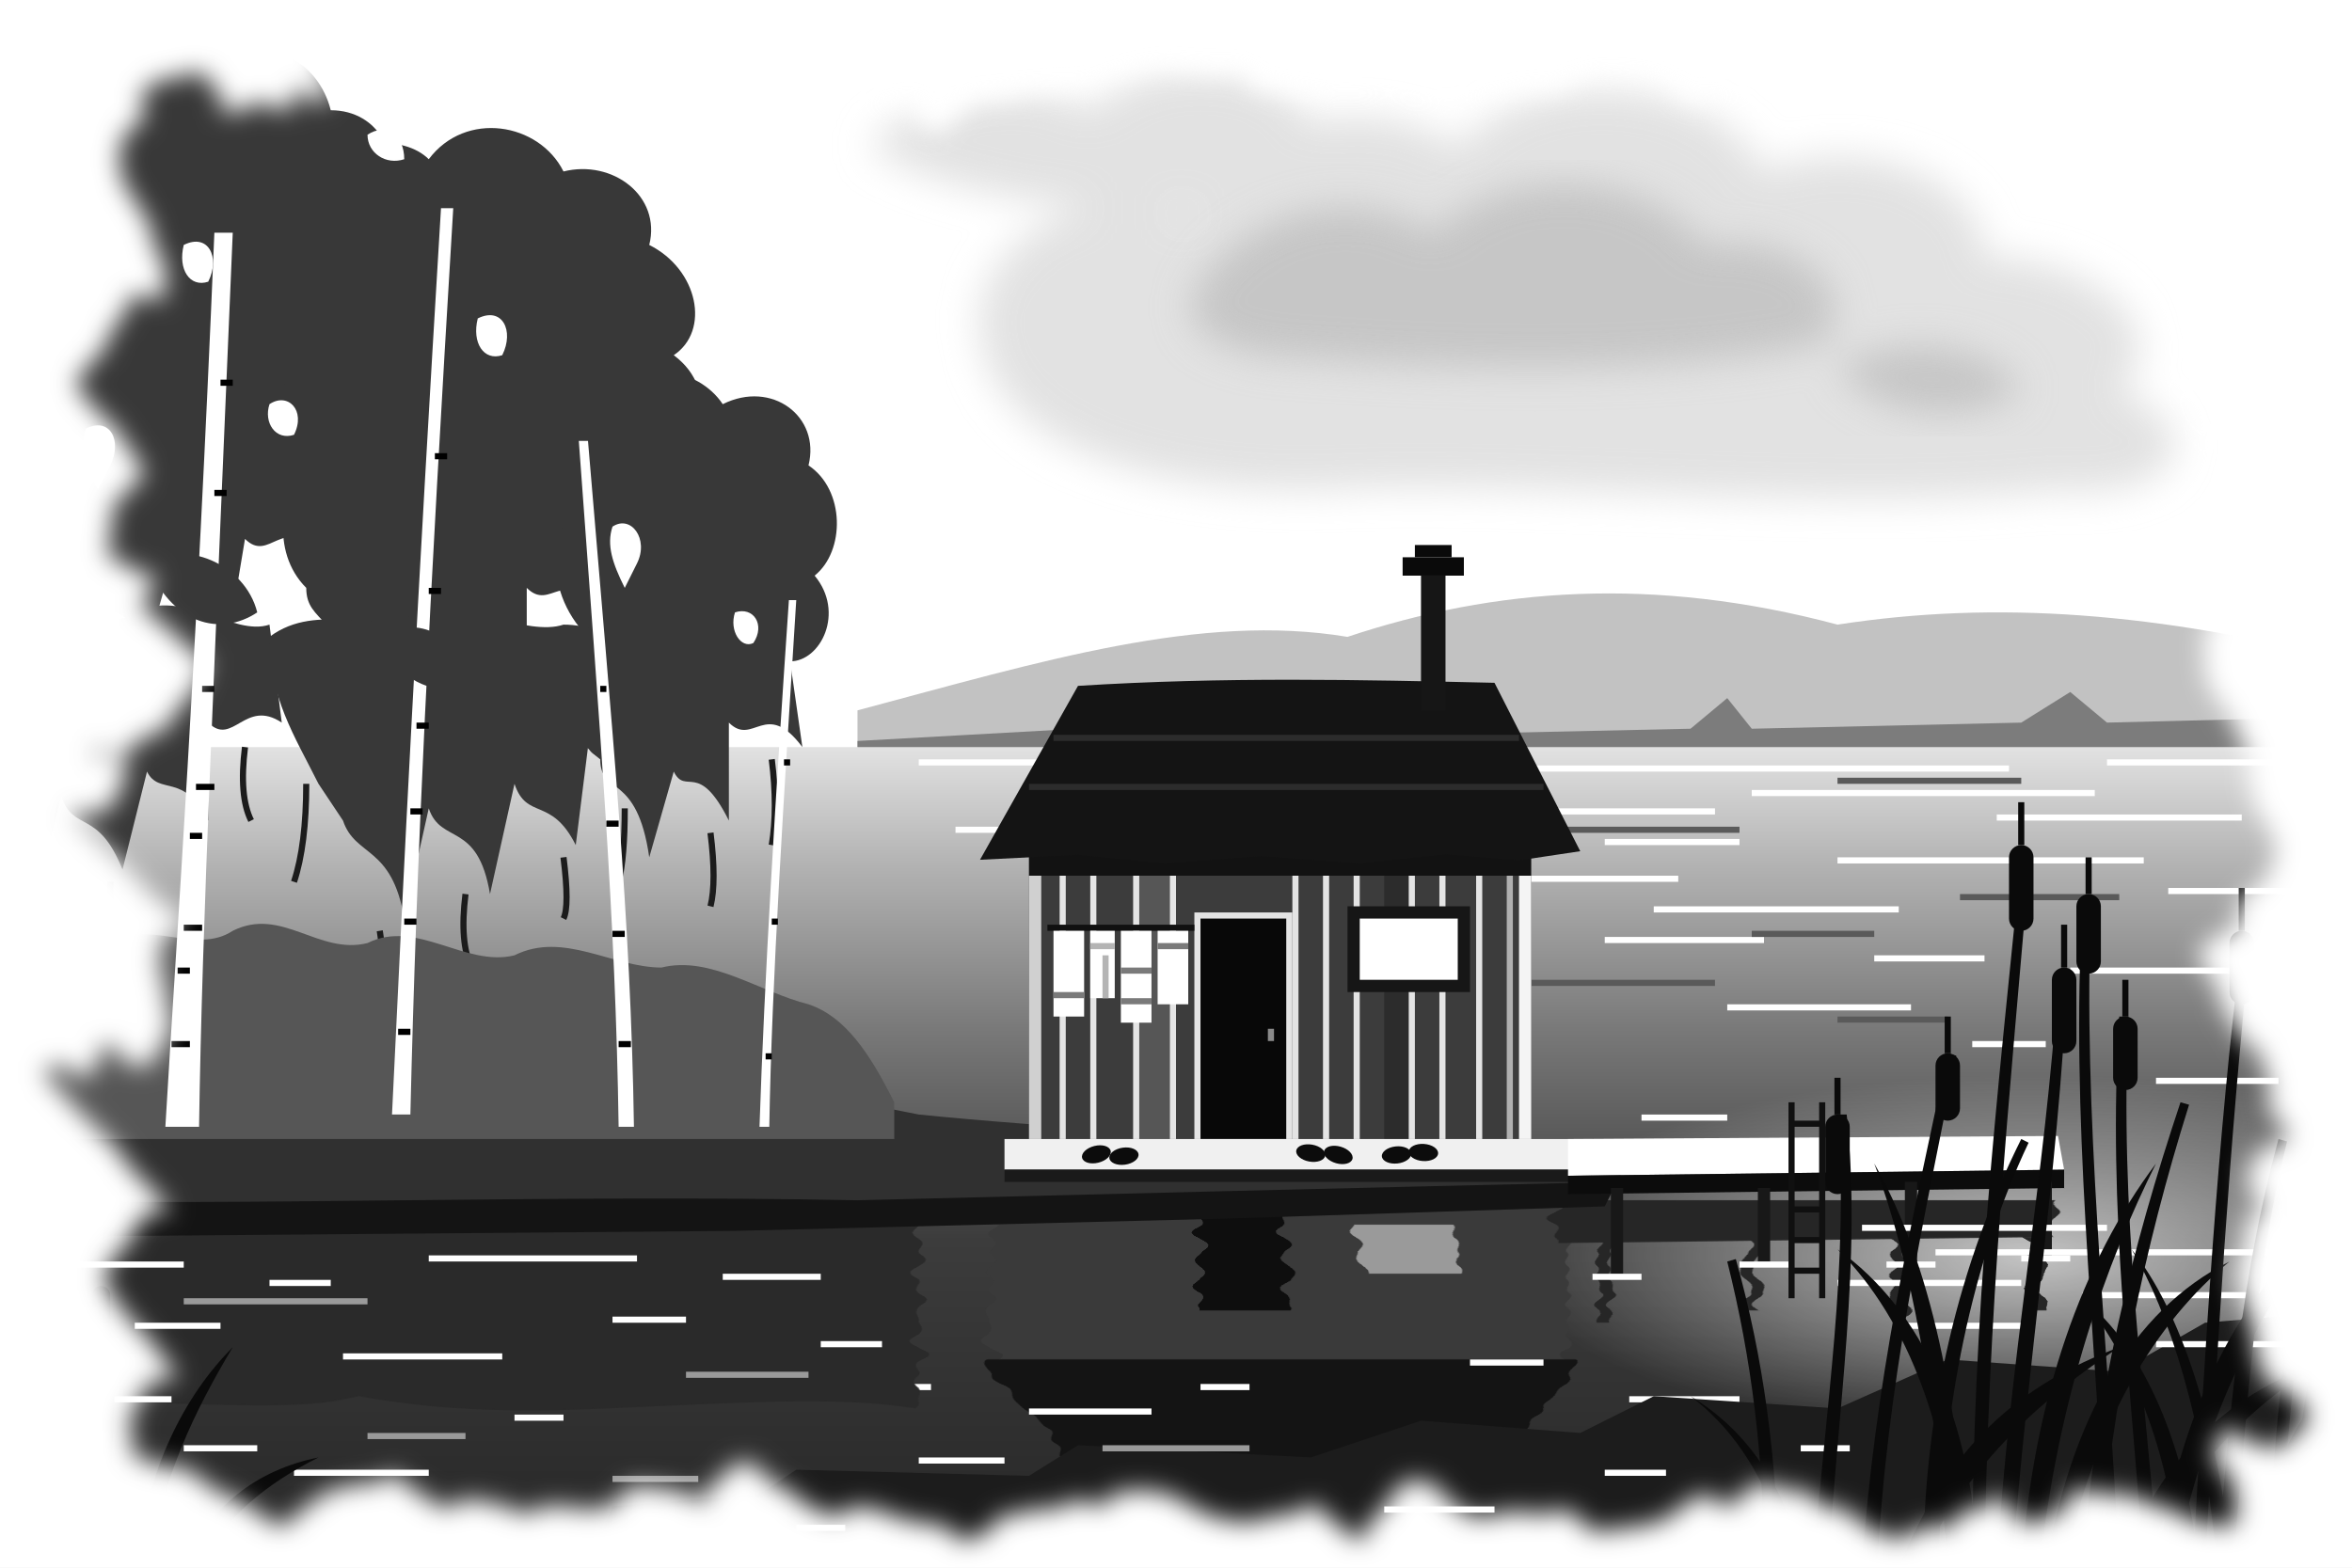
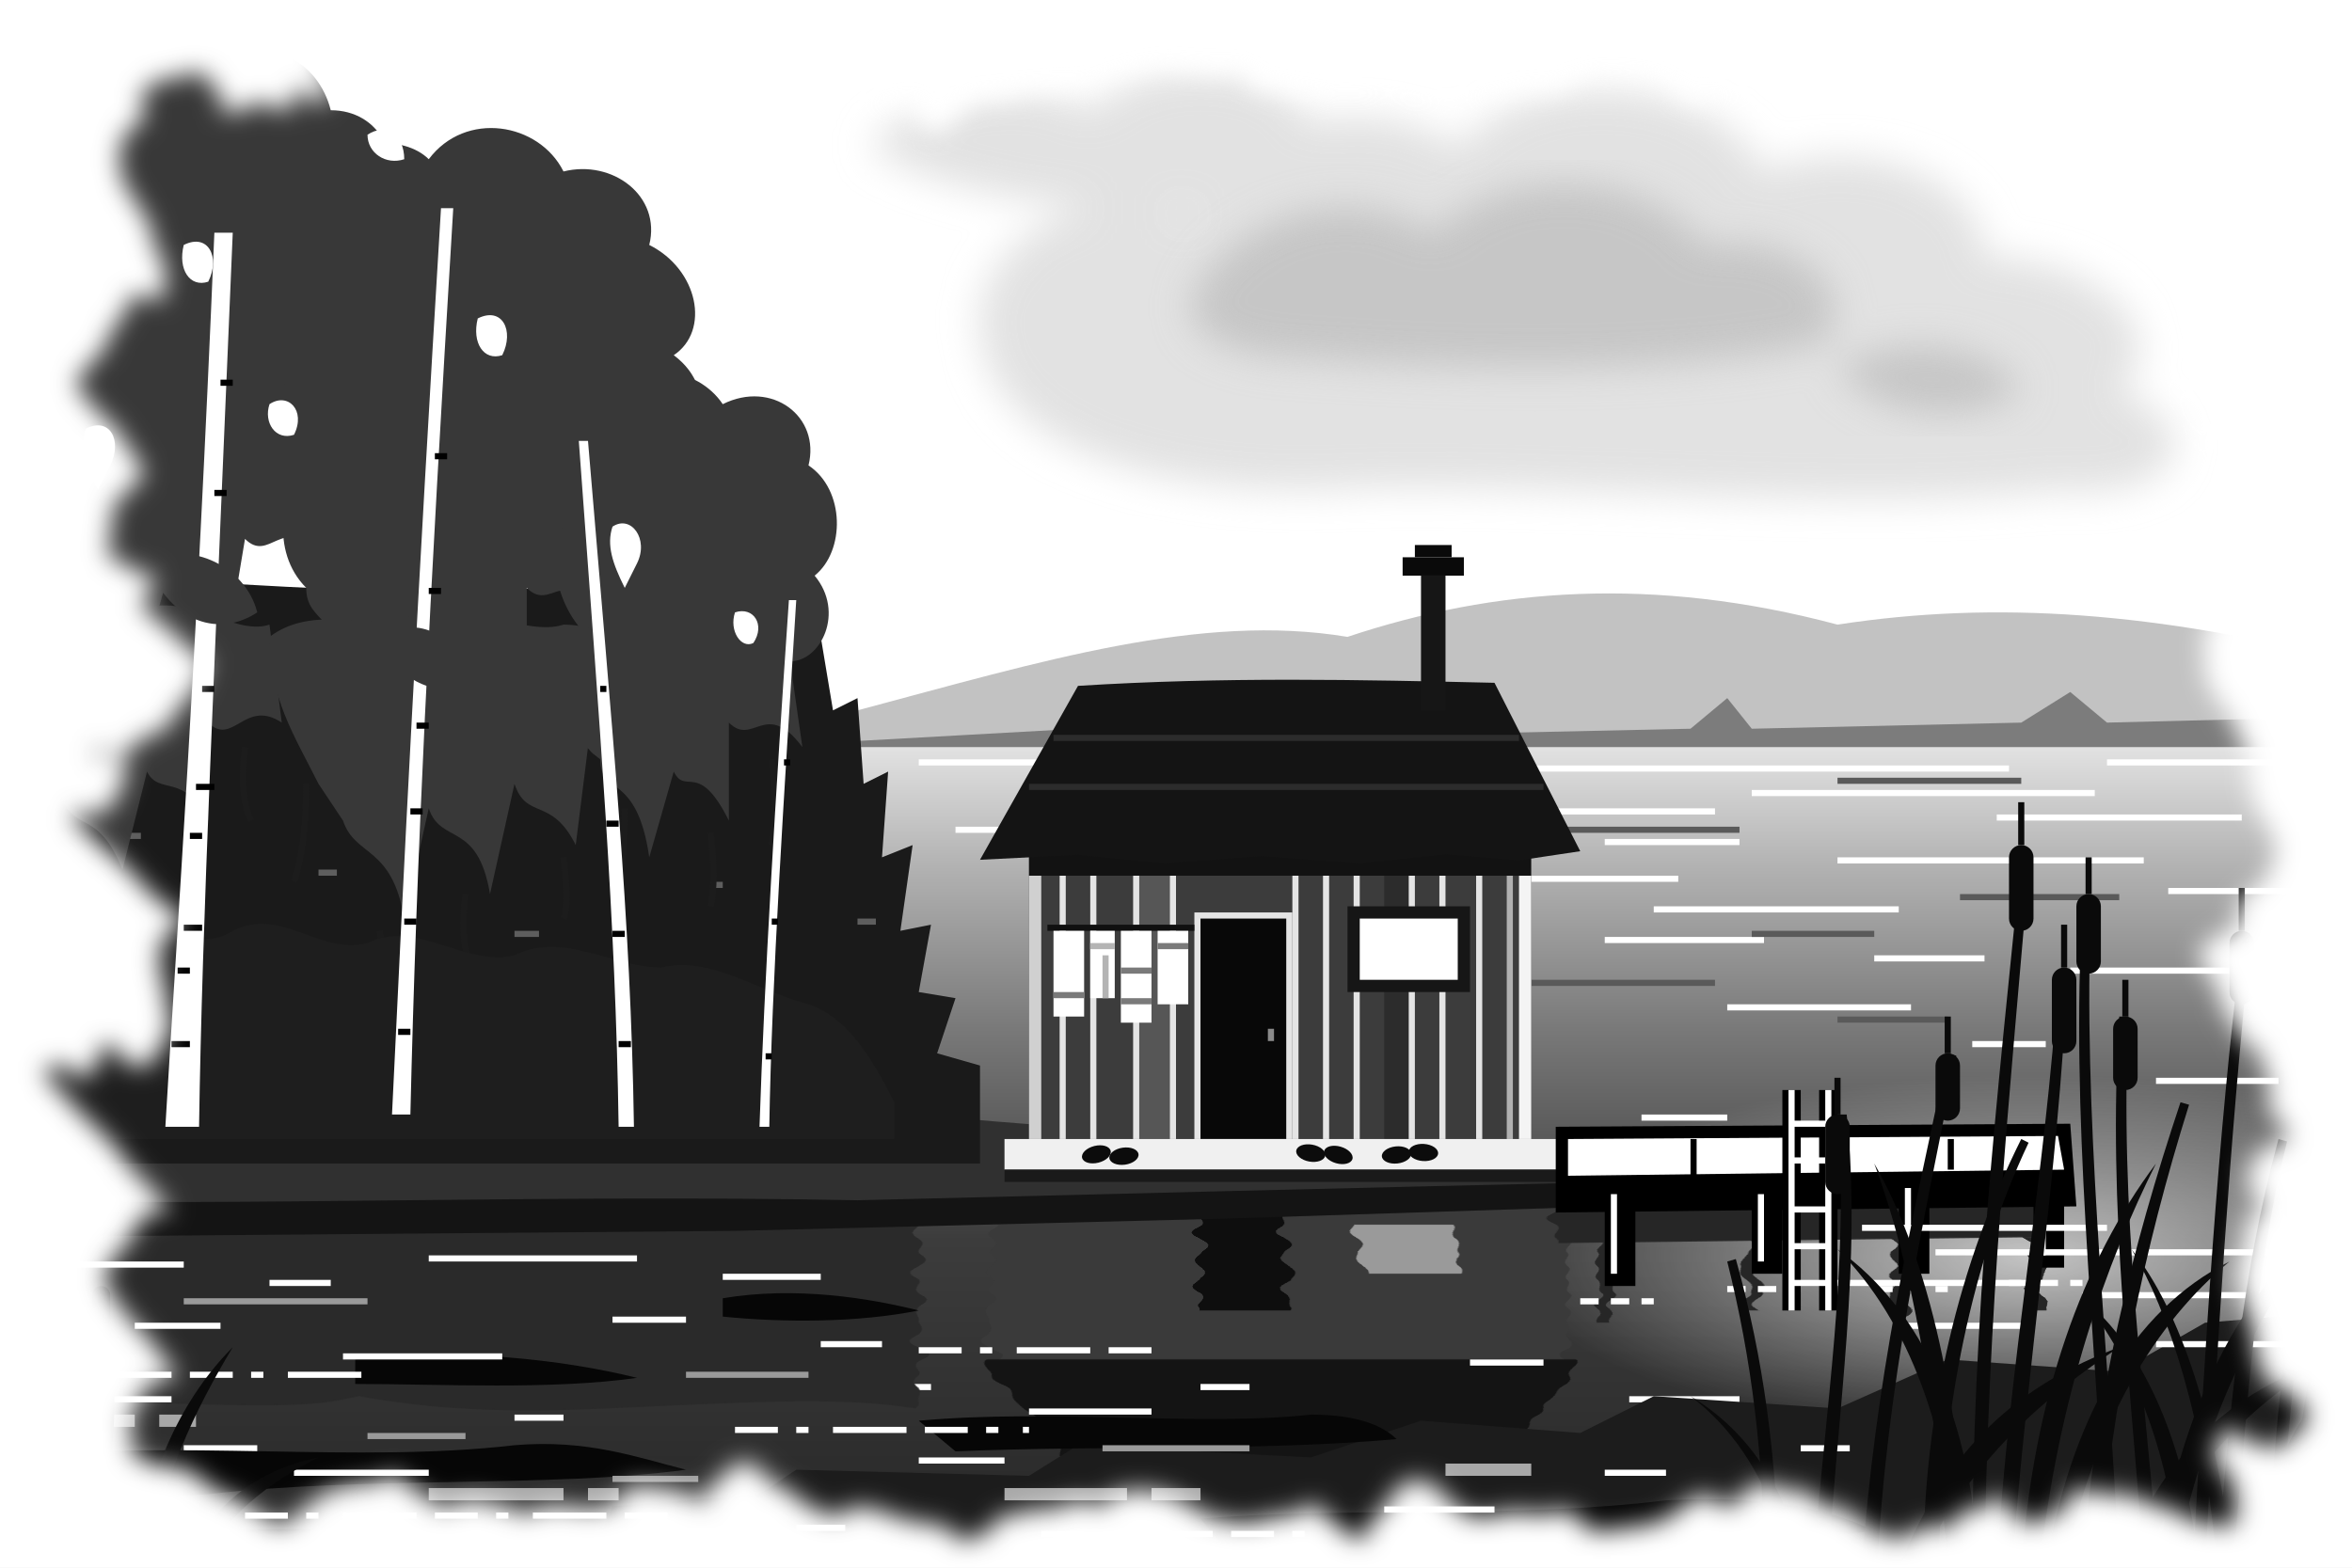
<svg xmlns="http://www.w3.org/2000/svg" width="384" height="256" viewBox="0 0 384 256">
  <defs>
    <linearGradient id="water" x1="0" y1="0" x2="0" y2="1">
      <stop offset="0" stop-color="#e2e2e2" />
      <stop offset="0.14" stop-color="#b4b4b4" />
      <stop offset="0.34" stop-color="#7a7a7a" />
      <stop offset="0.6" stop-color="#3c3c3c" />
      <stop offset="1" stop-color="#262626" />
    </linearGradient>
    <radialGradient id="glint" cx="0.86" cy="0.62" r="0.22">
      <stop offset="0" stop-color="#fff" stop-opacity="0.7" />
      <stop offset="1" stop-color="#fff" stop-opacity="0" />
    </radialGradient>
    <filter id="soft">
      <feGaussianBlur stdDeviation="3" />
    </filter>
    <filter id="wobble" x="-0.05" y="0" width="1.1" height="1">
      <feTurbulence type="fractalNoise" baseFrequency="0.02 0.45" numOctaves="1" seed="2" result="n" />
      <feColorMatrix in="n" type="matrix" values="1 0 0 0 0  0 0 0 0 0.5  0 0 1 0 0  0 0 0 0 1" result="x" />
      <feDisplacementMap in="SourceGraphic" in2="x" scale="7" xChannelSelector="R" yChannelSelector="G" />
    </filter>
    <filter id="ragged" filterUnits="userSpaceOnUse" x="0" y="0" width="384" height="256">
      <feTurbulence type="fractalNoise" baseFrequency="0.06" numOctaves="3" seed="5" result="n" />
      <feDisplacementMap in="SourceGraphic" in2="n" scale="18" />
      <feGaussianBlur stdDeviation="2" />
    </filter>
    <mask id="edge" maskUnits="userSpaceOnUse" x="0" y="0" width="384" height="256">
      <path filter="url(#ragged)" fill="#fff" d="M22 24 L34 14 L48 18 L60 8 L80 12 L96 6 L118 14 L134 10 L150 18 L190 12 L232 16 L262 10 L300 16 L336 12 L358 22 L362 40 L356 58 L368 80 L360 104 L370 132 L362 158 L372 184 L364 206 L372 228 L362 246 L340 242 L318 250 L290 244 L262 250 L232 244 L210 250 L180 242 L152 248 L120 242 L96 248 L70 240 L46 246 L24 240 L30 226 L18 210 L26 196 L12 180 L22 168 L30 150 L14 136 L20 120 L34 108 L18 94 L24 78 L12 62 L28 48 Z" />
    </mask>
  </defs>
  <rect width="384" height="256" fill="#fff" />
  <g mask="url(#edge)">
    <g fill="#e2e2e2" filter="url(#soft)">
      <path d="M160 50 C164 34 184 30 194 36 C200 20 224 14 238 24 C250 10 280 12 288 28 C302 22 324 28 324 42 C342 42 356 54 346 64 C362 70 356 82 336 80 C300 84 250 78 214 80 C186 80 158 72 160 50 Z" />
      <path d="M142 24 C150 14 170 12 178 18 C188 8 210 10 214 20 C226 18 236 26 228 32 C200 36 160 36 142 24 Z" />
    </g>
    <g fill="#c6c6c6" filter="url(#soft)">
      <path d="M196 46 C204 34 222 30 234 38 C246 26 270 28 278 40 C292 38 304 46 298 56 C270 62 230 60 206 58 C196 56 192 52 196 46 Z" />
      <path d="M300 60 C310 54 326 56 330 64 C320 70 306 68 300 60 Z" />
    </g>
    <path d="M140 116 C170 108 196 100 220 104 C244 96 270 94 300 102 C326 98 352 100 384 108 L384 122 L140 122 Z" fill="#c2c2c2" />
    <path d="M140 121 L176 119 L182 115 L188 119 L230 120 L276 119 L282 114 L286 119 L330 118 L338 113 L344 118 L384 117 L384 123 L140 123 Z" fill="#7c7c7c" />
    <rect y="122" width="384" height="134" fill="url(#water)" />
    <rect y="122" width="384" height="134" fill="url(#glint)" />
    <path fill="none" stroke="#fff" stroke-width="1" d="M150 124.5h58 M236 125.5h92 M344 124.5h30 M176 128.5h30 M286 129.5h56 M214 132.5h66 M326 133.5h40 M156 135.5h20 M262 137.5h22 M300 140.5h50 M244 143.5h30 M354 145.5h20 M270 148.5h40 M262 153.5h26 M306 156.5h18 M338 158.5h30 M282 164.5h30 M322 170.5h12 M352 176.5h20 M268 182.5h14 M60 214.5h10 M92 219.5h22 M140 226.5h12 M266 228.5h18 M30 236.5h12 M206 241.5h24 M112 245.5h16 M176 251.5h10" />
    <path fill="none" stroke="#5a5a5a" stroke-width="1" d="M190 126.5h40 M300 127.5h30 M240 135.5h44 M180 139.5h30 M320 146.5h26 M286 152.5h20 M250 160.5h30 M300 166.5h18" />
    <g filter="url(#wobble)">
      <path d="M0 198 L150 198 L150 230 C120 226 90 234 60 228 C40 232 20 226 0 232 Z" fill="#2a2a2a" />
      <path d="M162 194 L256 194 L256 222 L246 226 L176 226 L162 222 Z" fill="#3a3a3a" />
      <path d="M160 222 L258 222 L244 240 L176 240 Z" fill="#141414" />
      <path d="M196 196 H210 V214 H196 Z" fill="#0e0e0e" />
      <path d="M222 200 H238 V208 H222 Z" fill="#9a9a9a" />
      <path d="M254 196 L336 196 L336 202 L254 203 Z" fill="#262626" />
      <path d="M262 202 v14 M286 202 v12 M310 202 v13 M332 202 v12" stroke="#262626" stroke-width="2" />
    </g>
    <path fill="#1c1c1c" d="M96 256 L100 246 L124 244 L130 240 L168 241 L176 236 L214 238 L232 232 L258 234 L270 228 L300 230 L318 222 L346 224 L360 216 L384 214 L384 256 Z" />
+     <g fill="#060606">
+       <path d="M0 238 C30 235 58 239 84 236 C96 235 104 238 112 240 C90 243 60 241 34 244 C20 245 8 243 0 244 Z" />
+       <path d="M0 250 C24 248 40 251 62 249 C80 248 92 252 100 256 L0 256 Z" />
+       <path d="M150 232 C172 230 196 233 214 231 C222 231 226 233 228 235 C206 237 180 236 156 237 Z" />
+       <path d="M118 212 C130 210 142 212 150 214 C140 216 128 216 118 215 Z" />
+       <path d="M196 248 C220 246 248 248 272 245 C290 244 300 247 306 250 C280 253 240 252 200 253 Z" />
+       <path d="M58 222 C74 220 92 222 104 225 C90 227 72 226 58 226 Z" />
+     </g>
+     <path fill="none" stroke="#a8a8a8" stroke-width="2" d="M4 232h18 M26 232h6 M70 244h22 M96 244h5 M164 244h20 M188 244h8 M236 240h14 M128 254h16" />
+     <path fill="none" stroke="#fff" stroke-width="1" stroke-dasharray="7 3 2 4 12 3" d="M0 224.5h60 M120 233.5h48 M40 247.5h70 M170 250.5h44 M232 254.5h50 M150 220.5h40" />
    <path fill="#303030" d="M0 176 C20 172 46 176 70 174 C100 172 130 178 150 182 C170 184 200 186 230 186 L262 188 L266 194 L240 196 L200 197 L160 197 L120 199 L80 198 L40 200 L0 199 Z" />
    <path fill="#141414" d="M0 196 C40 197 90 195 140 196 C180 195 220 194 264 193 L262 197 L200 199 L120 201 L0 202 Z" />
    <path fill="none" stroke="#fff" stroke-width="1" d="M8 206.5h22 M44 209.5h10 M70 205.5h34 M118 208.5h16 M22 216.5h14 M56 221.5h26 M100 215.5h12 M134 219.5h10 M10 228.5h18 M84 231.5h8 M168 230.5h20 M196 226.5h8 M240 222.5h12 M150 238.5h14 M48 240.5h22 M226 246.5h18 M130 249.5h8 M262 240.5h10 M294 236.5h8" />
    <path fill="none" stroke="#9a9a9a" stroke-width="1" d="M30 212.5h30 M112 224.5h20 M60 234.5h16 M180 236.5h24 M100 241.5h14" />
+     <path fill="#1a1a1a" d="M0 96 C20 92 50 98 80 96 C100 96 120 100 134 104 L136 116 L140 114 L141 128 L145 126 L144 140 L149 138 L147 152 L152 151 L150 162 L156 163 L153 172 L160 174 L160 190 L0 190 Z" />
+     <path fill="none" stroke="#5e5e5e" stroke-width="1" d="M8 150.5h4 M20 136.5h3 M44 160.5h5 M52 142.5h3 M84 152.5h4 M90 132.5h3 M110 166.5h4 M140 150.5h3 M116 144.5h2 M10 172.5h5 M78 170.5h3" />
    <g fill="#383838">
      <path d="M0 14 C8 8 14 12 18 6 C24 0 34 4 38 10 C44 6 52 10 54 18 C62 18 66 26 62 32 C70 36 70 46 64 50 C70 56 68 66 60 68 L62 78 C56 74 54 80 50 78 L52 90 C46 84 44 92 40 88 L38 100 C34 92 30 98 28 92 L24 106 C20 96 14 102 12 96 L8 112 C4 102 2 106 0 104 Z" />
      <path d="M50 30 C56 22 66 22 70 26 C76 18 88 20 92 28 C100 26 108 32 106 40 C114 44 116 54 110 58 C118 64 114 74 106 74 L108 88 C102 82 100 88 96 86 L98 100 C92 92 90 100 86 96 L86 112 C80 102 78 108 74 104 L72 118 C68 106 64 110 62 104 L58 114 C56 100 50 102 50 96 C44 90 46 80 50 76 C44 68 46 56 52 52 C46 44 46 36 50 30 Z" />
      <path d="M98 66 C104 58 114 60 118 66 C126 62 134 68 132 76 C138 80 138 90 133 94 C138 100 134 108 129 108 L131 122 C125 114 123 122 119 118 L119 134 C114 124 112 130 110 126 L106 140 C104 126 98 130 98 124 C90 118 92 108 96 104 C88 96 90 84 96 82 C90 74 92 68 98 66 Z" />
      <path d="M0 102 C8 98 16 104 22 100 C30 96 38 104 44 102 L46 118 C40 114 38 122 34 118 L34 134 C30 126 26 130 24 126 L20 142 C16 132 12 136 10 130 L6 146 C4 136 2 140 0 138 Z" />
      <path d="M44 104 C52 98 62 104 68 100 C76 98 86 104 92 102 C100 102 106 108 108 114 L106 126 C102 120 98 126 96 122 L94 138 C90 130 86 134 84 128 L80 146 C78 134 72 138 70 132 L66 150 C64 138 58 140 56 134 L52 128 C48 120 44 114 44 104 Z" />
    </g>
    <g fill="#fff">
      <path d="M30 40 C34 38 36 42 34 46 C31 47 29 44 30 40 Z" />
      <path d="M14 70 C18 68 20 72 18 76 L16 80 C14 76 13 73 14 70 Z" />
      <path d="M78 52 C82 50 84 54 82 58 C79 59 77 56 78 52 Z" />
      <path d="M100 86 C103 84 106 88 104 92 L102 96 C100 92 99 89 100 86 Z" />
      <path d="M60 22 C63 20 66 22 66 26 C63 27 60 25 60 22 Z" />
      <path d="M44 66 C47 64 50 67 48 71 C45 72 43 69 44 66 Z" />
      <path d="M120 100 C123 99 125 102 123 105 C121 106 119 103 120 100 Z" />
    </g>
    <path fill="none" stroke="#1c1c1c" stroke-width="1" d="M14 112 q-1 8 0 14 M4 118 q1 10 -1 16 M40 122 q-1 8 1 12 M50 128 q0 10 -2 16 M62 152 q1 6 0 10 M76 146 q-1 8 1 12 M92 140 q1 8 0 10 M102 132 q0 8 -1 12 M116 136 q1 8 0 12 M126 124 q1 8 0 14 M18 144 q0 6 1 10" />
-     <path fill="#565656" d="M0 162 C6 156 14 160 18 154 C24 150 32 156 38 152 C46 148 52 156 60 154 C68 150 76 158 84 156 C92 152 100 158 108 158 C116 156 124 162 132 164 C138 166 142 172 146 180 L146 186 L0 186 Z" />
+     <path fill="#1e1e1e" d="M0 162 C6 156 14 160 18 154 C24 150 32 156 38 152 C46 148 52 156 60 154 C68 150 76 158 84 156 C92 152 100 158 108 158 C116 156 124 162 132 164 C138 166 142 172 146 180 L146 186 L0 186 Z" />
    <g fill="#fff">
      <path d="M27 184 L32.5 184 C33 150 35 110 38 38 L35 38 C32 110 29 150 27 184 Z" />
      <path d="M64 182 L67 182 C68 140 70 100 74 34 L72 34 C68 100 66 140 64 182 Z" />
      <path d="M101 184 L103.5 184 C103 150 100 120 96 72 L94.5 72 C98 120 100.5 150 101 184 Z" />
      <path d="M124 184 L125.6 184 C126 160 128 130 130 98 L128.8 98 C126.6 130 124.8 160 124 184 Z" />
    </g>
    <path fill="none" stroke="#000" stroke-width="1" d="M28 170.5h3 M29 158.5h2 M30 151.5h3 M31 136.5h2 M32 128.5h3 M33 112.5h2 M34 98.5h3 M35 80.5h2 M36 62.5h2 M65 168.5h2 M66 150.5h2 M67 132.5h2 M68 118.5h2 M70 96.5h2 M71 74.5h2 M101 170.5h2 M100 152.5h2 M99 134.5h2 M98 112.5h1 M125 172.5h1 M126 150.5h1 M128 124.5h1" />
    <g fill="#383838">
      <path d="M24 92 C30 88 40 92 42 100 C36 104 28 102 24 92 Z" />
      <path d="M62 104 C68 100 76 104 76 112 C70 114 64 110 62 104 Z" />
    </g>
    <rect x="168" y="136" width="82" height="50" fill="#3c3c3c" />
    <rect x="186" y="136" width="5" height="50" fill="#565656" />
    <rect x="226" y="136" width="4" height="50" fill="#2c2c2c" />
    <path fill="none" stroke="#e4e4e4" stroke-width="1" d="M173.5 136v50 M178.5 136v50 M185.5 136v50 M191.5 136v50 M211.5 136v50 M216.5 136v50 M221.5 136v50 M230.5 136v50 M235.5 136v50 M241.5 136v50" />
    <path fill="none" stroke="#b0b0b0" stroke-width="1" d="M246.5 136v50" />
    <rect x="168" y="136" width="2" height="50" fill="#d0d0d0" />
    <rect x="248" y="136" width="2" height="50" fill="#f4f4f4" />
    <rect x="168" y="139" width="82" height="4" fill="#121212" />
    <path fill="#141414" d="M176 112 C200 110.5 222 111 244 111.5 L258 139 L248 140.5 L236 139.5 L222 141 L206 139.8 L190 141 L176 139.6 L160 140.4 Z" />
    <path fill="none" stroke="#2c2c2c" d="M172 120.5 H248 M168 128.5 H252" />
    <rect x="232" y="94" width="4" height="22" fill="#161616" />
    <rect x="229" y="91" width="10" height="3" fill="#0a0a0a" />
    <rect x="231" y="89" width="6" height="2" fill="#0a0a0a" />
    <rect x="195" y="149" width="16" height="37" fill="#e4e4e4" />
    <rect x="196" y="150" width="14" height="36" fill="#080808" />
    <rect x="207" y="168" width="1" height="2" fill="#8a8a8a" />
    <rect x="220" y="148" width="20" height="14" fill="#161616" />
    <rect x="222" y="150" width="16" height="10" fill="#fff" />
    <path d="M171 151.5 H195" stroke="#101010" stroke-width="1" />
    <g fill="#fff">
      <rect x="172" y="152" width="5" height="14" />
      <rect x="178" y="152" width="4" height="11" />
      <rect x="183" y="152" width="5" height="15" />
      <rect x="189" y="152" width="5" height="12" />
    </g>
    <path fill="none" stroke="#7a7a7a" stroke-width="1" d="M172 162.5h5 M183 158.5h5 M183 163.5h5 M189 154.5h5" />
    <path fill="none" stroke="#b4b4b4" stroke-width="1" d="M178 154.5h4 M180.5 156 v7" />
    <rect x="164" y="186" width="96" height="5" fill="#f0f0f0" />
    <rect x="164" y="191" width="96" height="2" fill="#1a1a1a" />
    <g fill="#0c0c0c">
      <ellipse cx="179" cy="188.5" rx="2.4" ry="1.4" transform="rotate(-14 179 188.5)" />
      <ellipse cx="183.5" cy="188.8" rx="2.4" ry="1.4" transform="rotate(-8 183.5 188.8)" />
      <ellipse cx="214" cy="188.3" rx="2.4" ry="1.4" transform="rotate(10 214 188.3)" />
      <ellipse cx="218.5" cy="188.6" rx="2.4" ry="1.4" transform="rotate(16 218.5 188.6)" />
      <ellipse cx="228" cy="188.6" rx="2.4" ry="1.4" transform="rotate(-6 228 188.6)" />
      <ellipse cx="232.4" cy="188.2" rx="2.4" ry="1.4" transform="rotate(4 232.4 188.2)" />
    </g>
+     <path fill="#000" d="M254 184 L338 183.5 L339 197 L254 198 Z" />
    <path fill="#fff" d="M256 186 L336 185.5 L337 191 L256 192 Z" />
-     <path fill="#0c0c0c" d="M256 192 L337 191 L337 194 L256 195 Z" />
-     <path fill="none" stroke="#181818" stroke-width="2" d="M264 194 v14 M288 194 v12 M312 193 v13 M334 193 v12" />
-     <path fill="none" stroke="#fff" stroke-width="1" d="M260 208.5h8 M284 206.5h8 M308 206.5h8 M330 205.5h8" />
-     <path fill="none" stroke="#101010" stroke-width="1" d="M292.5 180 V212 M297.5 180 V212 M292 183.5h6 M292 197.5h6 M292 202.5h6 M292 207.5h6" />
+     <path fill="none" stroke="#000" stroke-width="1" d="M276.5 186v6 M298.5 186v6 M318.5 186v5" />
+     <path fill="#000" d="M262 194 h5 v16 h-5 Z M286 194 h5 v14 h-5 Z M310 193 h5 v15 h-5 Z M332 193 h5 v14 h-5 Z" />
+     <path fill="none" stroke="#fff" stroke-width="1" d="M263.5 195 v13 M287.5 195 v11 M311.5 194 v12 M333.5 194 v11" />
+     <path fill="none" stroke="#fff" stroke-width="1" stroke-dasharray="3 2" d="M258 212.5h12 M282 210.5h12 M306 210.5h12 M328 209.5h12" />
+     <path fill="none" stroke="#000" stroke-width="3" d="M292.5 178 V214 M298.5 178 V214" />
+     <path fill="none" stroke="#fff" stroke-width="1" d="M292.5 178 V214 M298.5 178 V214 M293 183.5h5 M293 189.5h5 M293 197.5h5 M293 203.5h5 M293 209.5h5" />
    <path fill="none" stroke="#fff" stroke-width="1" d="M304 200.5h40 M316 204.5h56 M300 209.5h30 M340 211.5h36 M310 216.5h22 M352 219.5h24" />
    <g fill="#0a0a0a">
      <path d="M296 256 C298 230 302 206 300 182 L301.5 182 C304 206 300 230 298.5 256 Z" />
      <path d="M304 256 C306 226 312 200 318 172 L319.4 172.4 C314 200 308 226 306.5 256 Z" />
      <path d="M314 256 C314 230 320 206 330 186 L331.2 186.6 C322 206 317 230 316.5 256 Z" />
      <path d="M326 256 C328 222 334 192 336 160 L337.5 160 C336 192 331 222 328.5 256 Z" />
      <path d="M340 256 C342 228 348 204 356 180 L357.4 180.4 C350 204 345 228 342.5 256 Z" />
      <path d="M350 256 C348 226 344 198 346 166 L347.5 166 C346 198 350 226 352.5 256 Z" />
      <path d="M362 256 C364 230 366 208 372 186 L373.4 186.4 C368 208 367 230 364.5 256 Z" />
      <path d="M374 256 C374 236 378 216 384 198 L384 204 C380 220 377 238 376.5 256 Z" />
      <path d="M288 256 C288 238 286 222 282 206 L283.4 205.6 C288 222 290 238 290.5 256 Z" />
      <path d="M310 256 C318 236 330 226 346 220 C334 228 322 238 313 256 Z" />
      <path d="M320 256 C318 234 312 216 300 204 C314 214 322 232 323 256 Z" />
      <path d="M334 256 C338 232 348 214 364 206 C352 216 342 232 337 256 Z" />
      <path d="M346 256 C352 240 362 228 380 222 C366 230 356 242 349 256 Z" />
      <path d="M356 256 C354 236 348 222 340 212 C350 220 357 236 359 256 Z" />
      <path d="M368 256 C370 240 376 228 384 224 L384 228 C378 234 373 244 371 256 Z" />
      <path d="M292 256 C290 244 284 234 276 228 C286 234 292 244 294.5 256 Z" />
      <path d="M322 256 C322 214 326 180 330 140 L331.4 140.2 C328 180 324.5 214 324 256 Z" />
      <path d="M344 256 C342 216 338 182 340 148 L341.4 148 C340 182 344 216 346 256 Z" />
      <path d="M358 256 C360 220 362 186 366 154 L367.4 154.3 C364 186 362 220 360 256 Z" />
      <path d="M370 256 C372 222 376 196 380 172 L381.3 172.3 C378 196 374 222 372 256 Z" />
      <path d="M330 256 C332 228 340 206 352 190 C344 206 336 228 333 256 Z" />
      <path d="M318 256 C316 228 312 206 306 190 C314 204 320 226 321 256 Z" />
      <path d="M352 256 C356 230 366 210 380 200 C370 212 360 230 355 256 Z" />
      <path d="M362 256 C360 232 354 214 348 204 C356 214 362 232 364.5 256 Z" />
      <rect x="298" y="182" width="4" height="13" rx="2" />
      <rect x="328" y="138" width="4" height="14" rx="2" />
      <rect x="339" y="146" width="4" height="13" rx="2" />
      <rect x="364" y="152" width="4" height="12" rx="2" />
      <rect x="335" y="158" width="4" height="14" rx="2" />
      <rect x="345" y="166" width="4" height="12" rx="2" />
      <rect x="316" y="172" width="4" height="11" rx="2" />
    </g>
    <path fill="none" stroke="#0a0a0a" stroke-width="1" d="M300 182 v-6 M337 158 v-7 M347 166 v-6 M318 172 v-6 M330 138 v-7 M341 146 v-6 M366 152 v-7" />
    <g fill="#0a0a0a">
      <path d="M14 256 C16 240 18 228 16 214 L17.5 214 C20 228 18 240 16.5 256 Z" />
      <path d="M22 256 C24 240 30 228 38 220 C32 230 26 242 24.5 256 Z" />
      <path d="M8 256 C6 244 2 236 0 232 L0 238 C2 242 4 248 10.5 256 Z" />
      <path d="M30 256 C34 246 42 240 52 238 C44 242 36 248 33 256 Z" />
      <rect x="15" y="210" width="3" height="10" rx="1.5" />
    </g>
  </g>
</svg>
